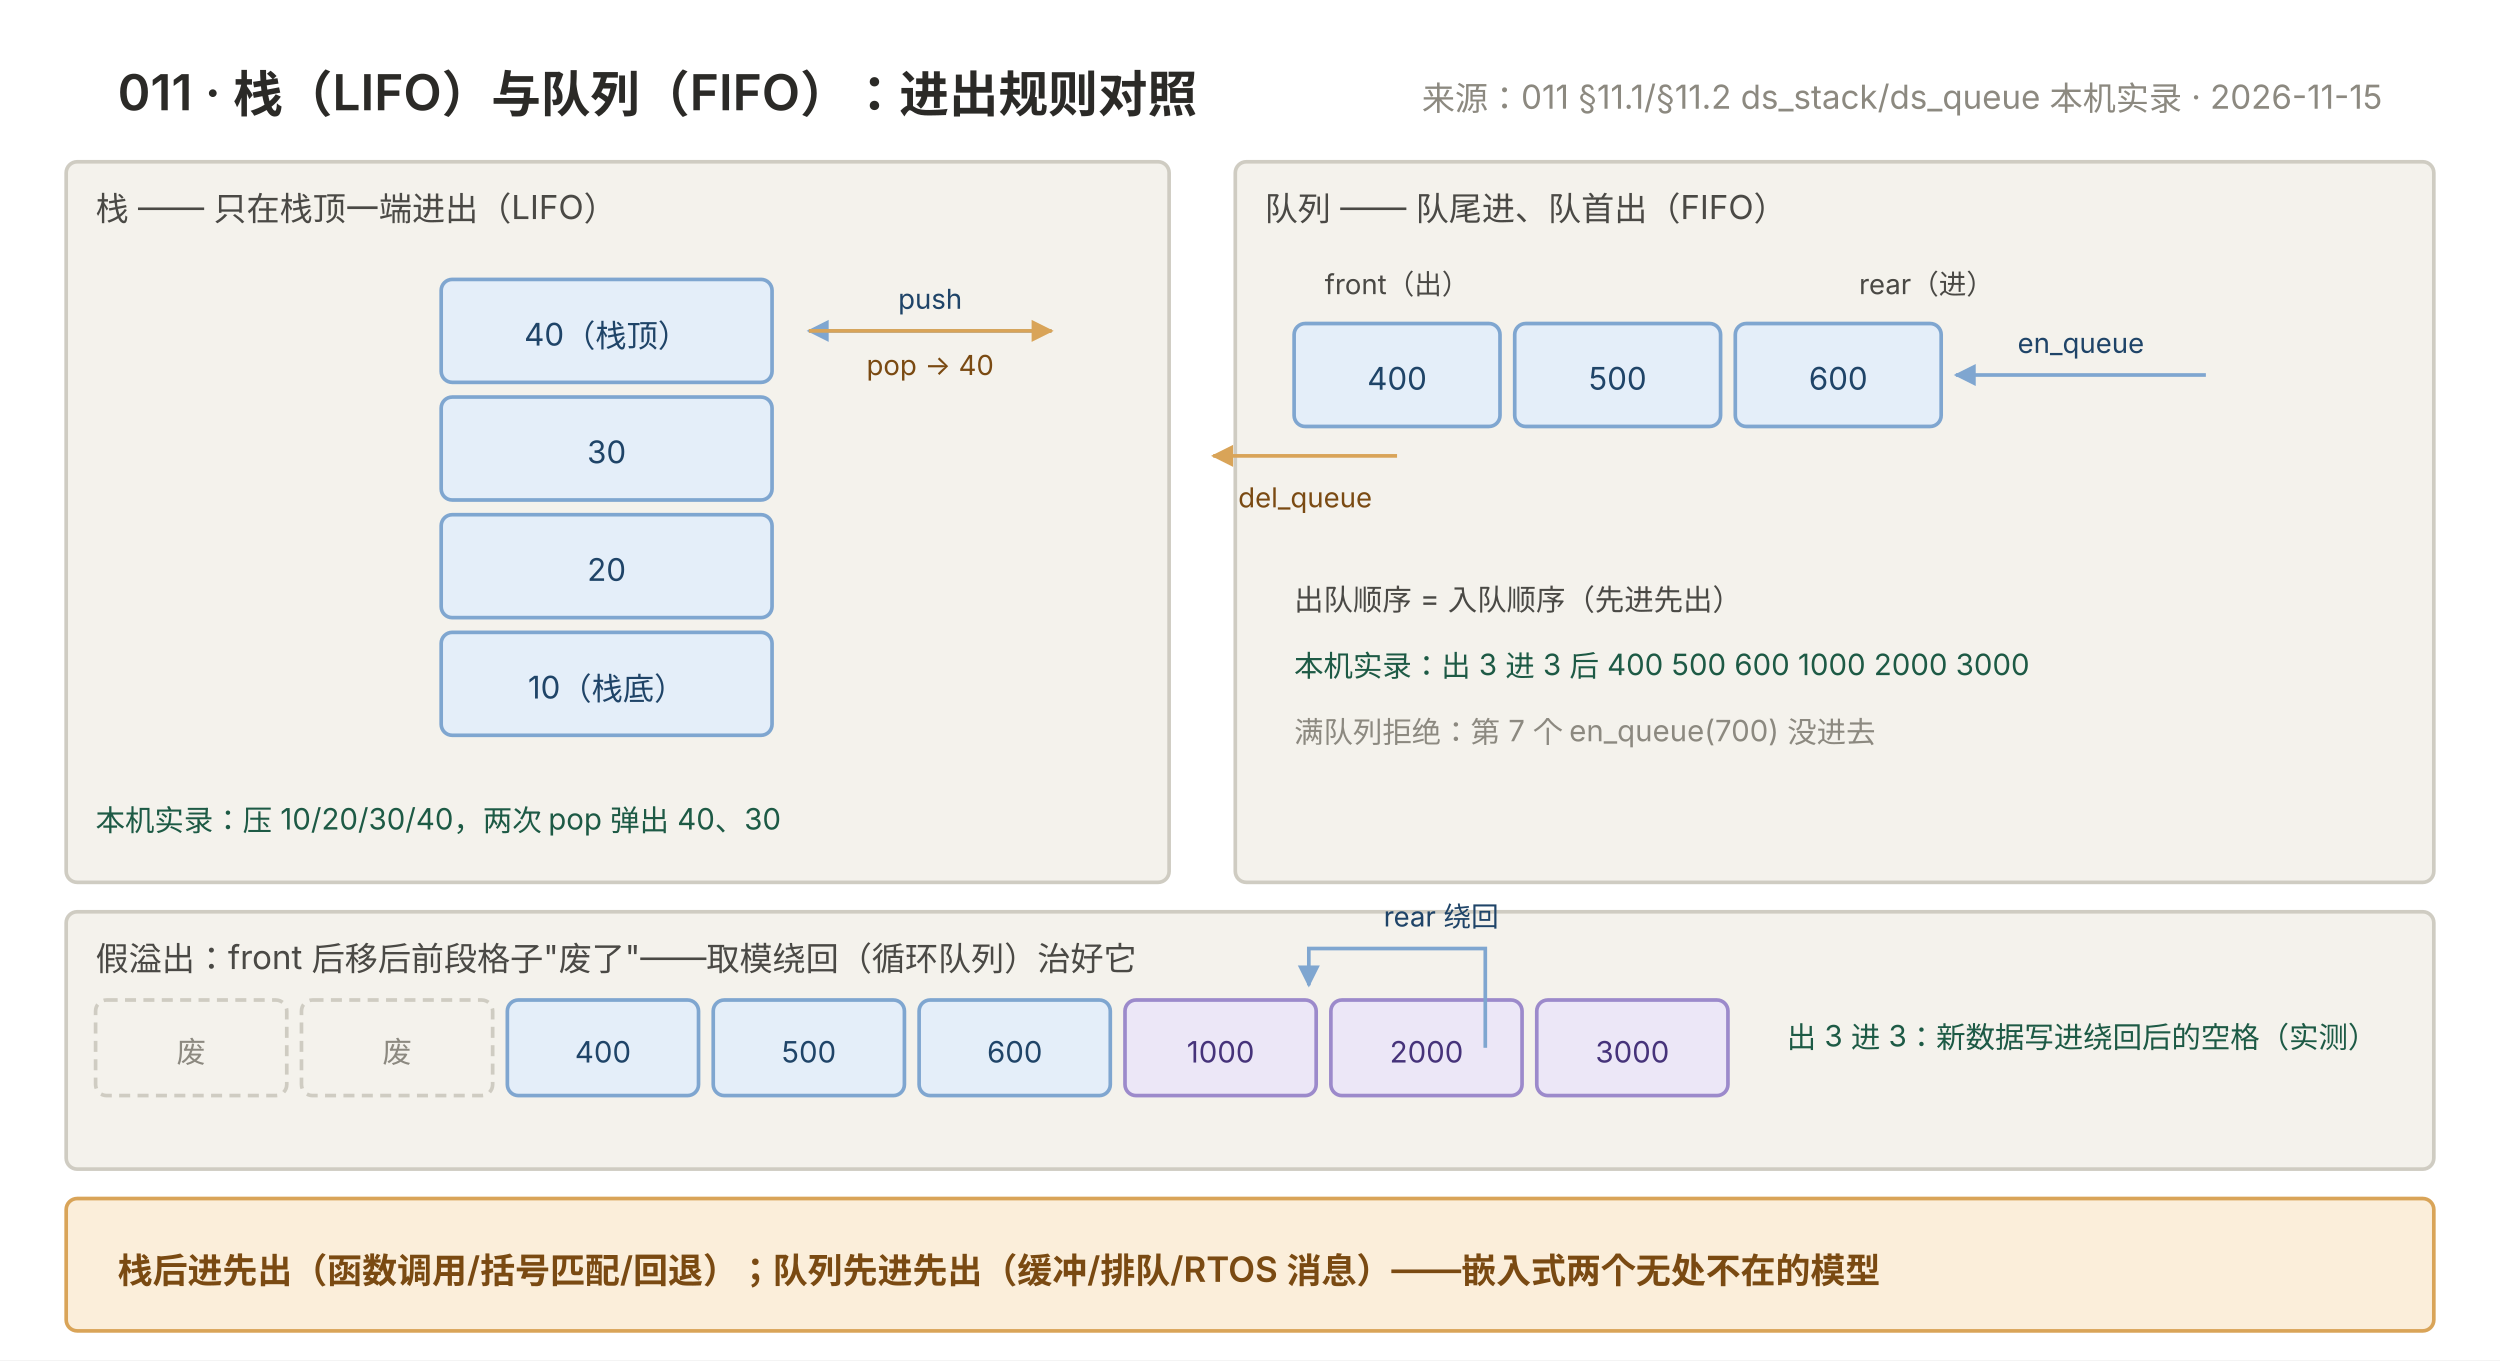
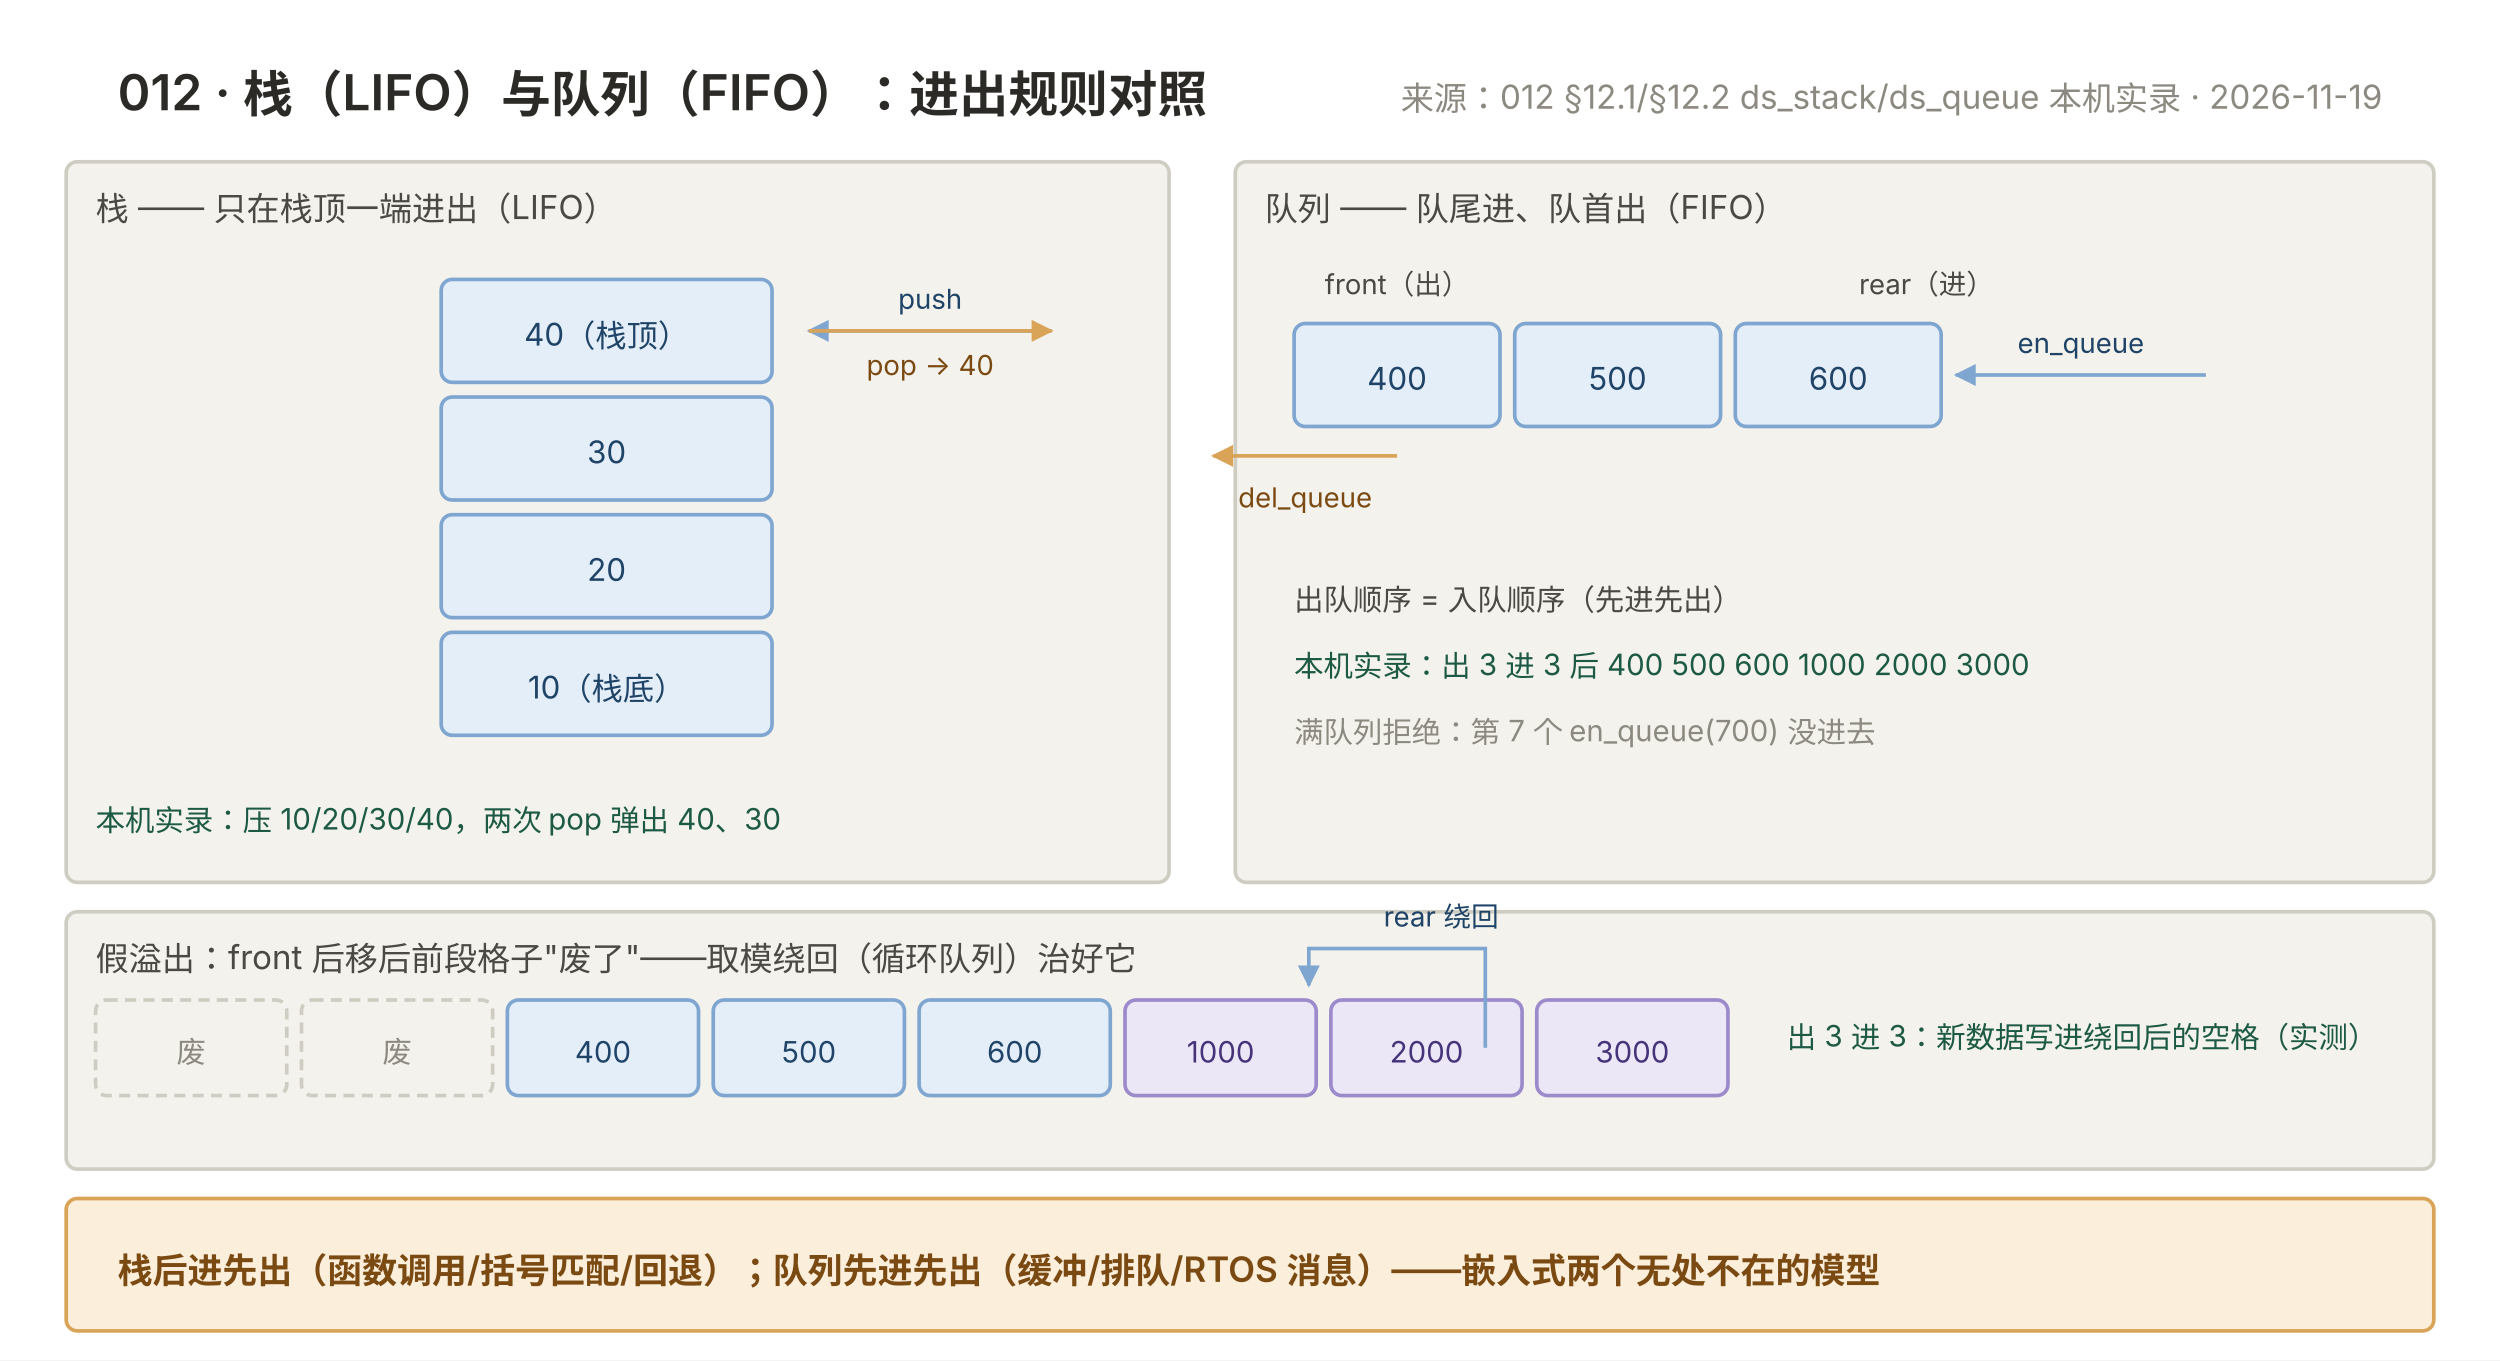
<svg xmlns="http://www.w3.org/2000/svg" width="1200" height="652.94" viewBox="0 0 680 370" font-family="-apple-system, 'Segoe UI', 'Microsoft YaHei', 'PingFang SC', sans-serif">
  <rect x="0" y="0" width="680" height="370" fill="#FFFFFF" />
  <defs>
-     <marker id="a11Blue" viewBox="0 0 10 10" refX="9" refY="5" markerWidth="6" markerHeight="6" orient="auto-start-reverse">
+     <marker id="a12Blue" viewBox="0 0 10 10" refX="9" refY="5" markerWidth="6" markerHeight="6" orient="auto-start-reverse">
      <path d="M0,0 L10,5 L0,10 z" fill="#7FA6D0" />
    </marker>
-     <marker id="a11Amber" viewBox="0 0 10 10" refX="9" refY="5" markerWidth="6" markerHeight="6" orient="auto-start-reverse">
+     <marker id="a12Amber" viewBox="0 0 10 10" refX="9" refY="5" markerWidth="6" markerHeight="6" orient="auto-start-reverse">
      <path d="M0,0 L10,5 L0,10 z" fill="#D9A458" />
    </marker>
-     <marker id="a11Red" viewBox="0 0 10 10" refX="9" refY="5" markerWidth="6" markerHeight="6" orient="auto-start-reverse">
+     <marker id="a12Red" viewBox="0 0 10 10" refX="9" refY="5" markerWidth="6" markerHeight="6" orient="auto-start-reverse">
      <path d="M0,0 L10,5 L0,10 z" fill="#D2948C" />
    </marker>
  </defs>
-   <text x="32" y="30" font-size="13.5" font-weight="600" fill="#2B2A27">011 · 栈（LIFO）与队列（FIFO）：进出规则对照</text>
-   <text x="648" y="30" font-size="9" fill="#8C8980" text-anchor="end">来源：011 §11.1/§11.2 ds_stack/ds_queue 本机实录 · 2026-11-15</text>
+   <text x="32" y="30" font-size="13.5" font-weight="600" fill="#2B2A27">012 · 栈（LIFO）与队列（FIFO）：进出规则对照</text>
+   <text x="648" y="30" font-size="9" fill="#8C8980" text-anchor="end">来源：012 §12.1/§12.2 ds_stack/ds_queue 本机实录 · 2026-11-19</text>
  <rect x="18" y="44" width="300" height="196" rx="3" fill="#F4F2EC" stroke="#CFCCC2" />
  <text x="26" y="60" font-size="9" fill="#4A4945">栈 —— 只在栈顶一端进出（LIFO）</text>
  <rect x="120" y="76" width="90" height="28" rx="3" fill="#E4EEF9" stroke="#7FA6D0" />
  <text x="165" y="94" font-size="8.5" fill="#1F4468" text-anchor="middle">40（栈顶）</text>
  <rect x="120" y="108" width="90" height="28" rx="3" fill="#E4EEF9" stroke="#7FA6D0" />
  <text x="165" y="126" font-size="8.5" fill="#1F4468" text-anchor="middle">30</text>
  <rect x="120" y="140" width="90" height="28" rx="3" fill="#E4EEF9" stroke="#7FA6D0" />
  <text x="165" y="158" font-size="8.5" fill="#1F4468" text-anchor="middle">20</text>
  <rect x="120" y="172" width="90" height="28" rx="3" fill="#E4EEF9" stroke="#7FA6D0" />
  <text x="165" y="190" font-size="8.5" fill="#1F4468" text-anchor="middle">10（栈底）</text>
-   <line x1="286" y1="90" x2="220" y2="90" stroke="#7FA6D0" marker-end="url(#a11Blue)" />
+   <line x1="286" y1="90" x2="220" y2="90" stroke="#7FA6D0" marker-end="url(#a12Blue)" />
  <text x="253" y="84" font-size="7.5" fill="#1F4468" text-anchor="middle">push</text>
-   <line x1="220" y1="90" x2="286" y2="90" stroke="#D9A458" marker-end="url(#a11Amber)" />
+   <line x1="220" y1="90" x2="286" y2="90" stroke="#D9A458" marker-end="url(#a12Amber)" />
  <text x="253" y="102" font-size="7.5" fill="#7A4A12" text-anchor="middle">pop → 40</text>
  <text x="26" y="226" font-size="8" fill="#1D5A45">本机实录：压 10/20/30/40，两次 pop 弹出 40、30</text>
  <rect x="336" y="44" width="326" height="196" rx="3" fill="#F4F2EC" stroke="#CFCCC2" />
  <text x="344" y="60" font-size="9" fill="#4A4945">队列 —— 队尾进、队首出（FIFO）</text>
  <rect x="352" y="88" width="56" height="28" rx="3" fill="#E4EEF9" stroke="#7FA6D0" />
  <text x="380" y="106" font-size="8.5" fill="#1F4468" text-anchor="middle">400</text>
  <rect x="412" y="88" width="56" height="28" rx="3" fill="#E4EEF9" stroke="#7FA6D0" />
  <text x="440" y="106" font-size="8.5" fill="#1F4468" text-anchor="middle">500</text>
  <rect x="472" y="88" width="56" height="28" rx="3" fill="#E4EEF9" stroke="#7FA6D0" />
  <text x="500" y="106" font-size="8.5" fill="#1F4468" text-anchor="middle">600</text>
-   <line x1="600" y1="102" x2="532" y2="102" stroke="#7FA6D0" marker-end="url(#a11Blue)" />
+   <line x1="600" y1="102" x2="532" y2="102" stroke="#7FA6D0" marker-end="url(#a12Blue)" />
  <text x="566" y="96" font-size="7.5" fill="#1F4468" text-anchor="middle">en_queue</text>
  <text x="380" y="80" font-size="7.5" fill="#4A4945" text-anchor="middle">front（出）</text>
  <text x="524" y="80" font-size="7.5" fill="#4A4945" text-anchor="middle">rear（进）</text>
-   <line x1="380" y1="124" x2="330" y2="124" stroke="#D9A458" marker-end="url(#a11Amber)" />
+   <line x1="380" y1="124" x2="330" y2="124" stroke="#D9A458" marker-end="url(#a12Amber)" />
  <text x="355" y="138" font-size="7.5" fill="#7A4A12" text-anchor="middle">del_queue</text>
  <text x="352" y="166" font-size="8" fill="#4A4945">出队顺序 = 入队顺序（先进先出）</text>
  <text x="352" y="184" font-size="8" fill="#1D5A45">本机实录：出 3 进 3 后 400 500 600 1000 2000 3000</text>
  <text x="352" y="202" font-size="8" fill="#8C8980">满队列拒绝：第 7 个 en_queue(700) 没进去</text>
  <rect x="18" y="248" width="644" height="70" rx="3" fill="#F4F2EC" stroke="#CFCCC2" />
  <text x="26" y="264" font-size="9" fill="#4A4945">假溢出：front 后移后前段格子"废了"——取模绕回（循环队列）治好它</text>
  <rect x="26" y="272" width="52" height="26" rx="3" fill="#F4F2EC" stroke="#CFCCC2" stroke-dasharray="3,2" />
  <text x="52" y="289" font-size="8" fill="#8C8980" text-anchor="middle">废</text>
  <rect x="82" y="272" width="52" height="26" rx="3" fill="#F4F2EC" stroke="#CFCCC2" stroke-dasharray="3,2" />
  <text x="108" y="289" font-size="8" fill="#8C8980" text-anchor="middle">废</text>
  <rect x="138" y="272" width="52" height="26" rx="3" fill="#E4EEF9" stroke="#7FA6D0" />
  <text x="164" y="289" font-size="8" fill="#1F4468" text-anchor="middle">400</text>
  <rect x="194" y="272" width="52" height="26" rx="3" fill="#E4EEF9" stroke="#7FA6D0" />
  <text x="220" y="289" font-size="8" fill="#1F4468" text-anchor="middle">500</text>
  <rect x="250" y="272" width="52" height="26" rx="3" fill="#E4EEF9" stroke="#7FA6D0" />
  <text x="276" y="289" font-size="8" fill="#1F4468" text-anchor="middle">600</text>
  <rect x="306" y="272" width="52" height="26" rx="3" fill="#ECE7F7" stroke="#9C8ACB" />
  <text x="332" y="289" font-size="8" fill="#46337A" text-anchor="middle">1000</text>
  <rect x="362" y="272" width="52" height="26" rx="3" fill="#ECE7F7" stroke="#9C8ACB" />
  <text x="388" y="289" font-size="8" fill="#46337A" text-anchor="middle">2000</text>
  <rect x="418" y="272" width="52" height="26" rx="3" fill="#ECE7F7" stroke="#9C8ACB" />
  <text x="444" y="289" font-size="8" fill="#46337A" text-anchor="middle">3000</text>
-   <polyline points="404,285 404,258 356,258 356,268" fill="none" stroke="#7FA6D0" marker-end="url(#a11Blue)" />
+   <polyline points="404,285 404,258 356,258 356,268" fill="none" stroke="#7FA6D0" marker-end="url(#a12Blue)" />
  <text x="392" y="252" font-size="7.5" fill="#1F4468" text-anchor="middle">rear 绕回</text>
  <text x="486" y="285" font-size="8" fill="#1D5A45">出 3 进 3：新数据写进绕回后的空格（实测）</text>
  <rect x="18" y="326" width="644" height="36" rx="3" fill="#FBEEDA" stroke="#D9A458" />
  <text x="32" y="349" font-size="9.5" font-weight="600" fill="#7A4A12">栈后进先出（函数调用/括号匹配/回退）；队列先进先出（缓冲/排队/RTOS 消息）——嵌入式两个无处不在的模型</text>
</svg>
